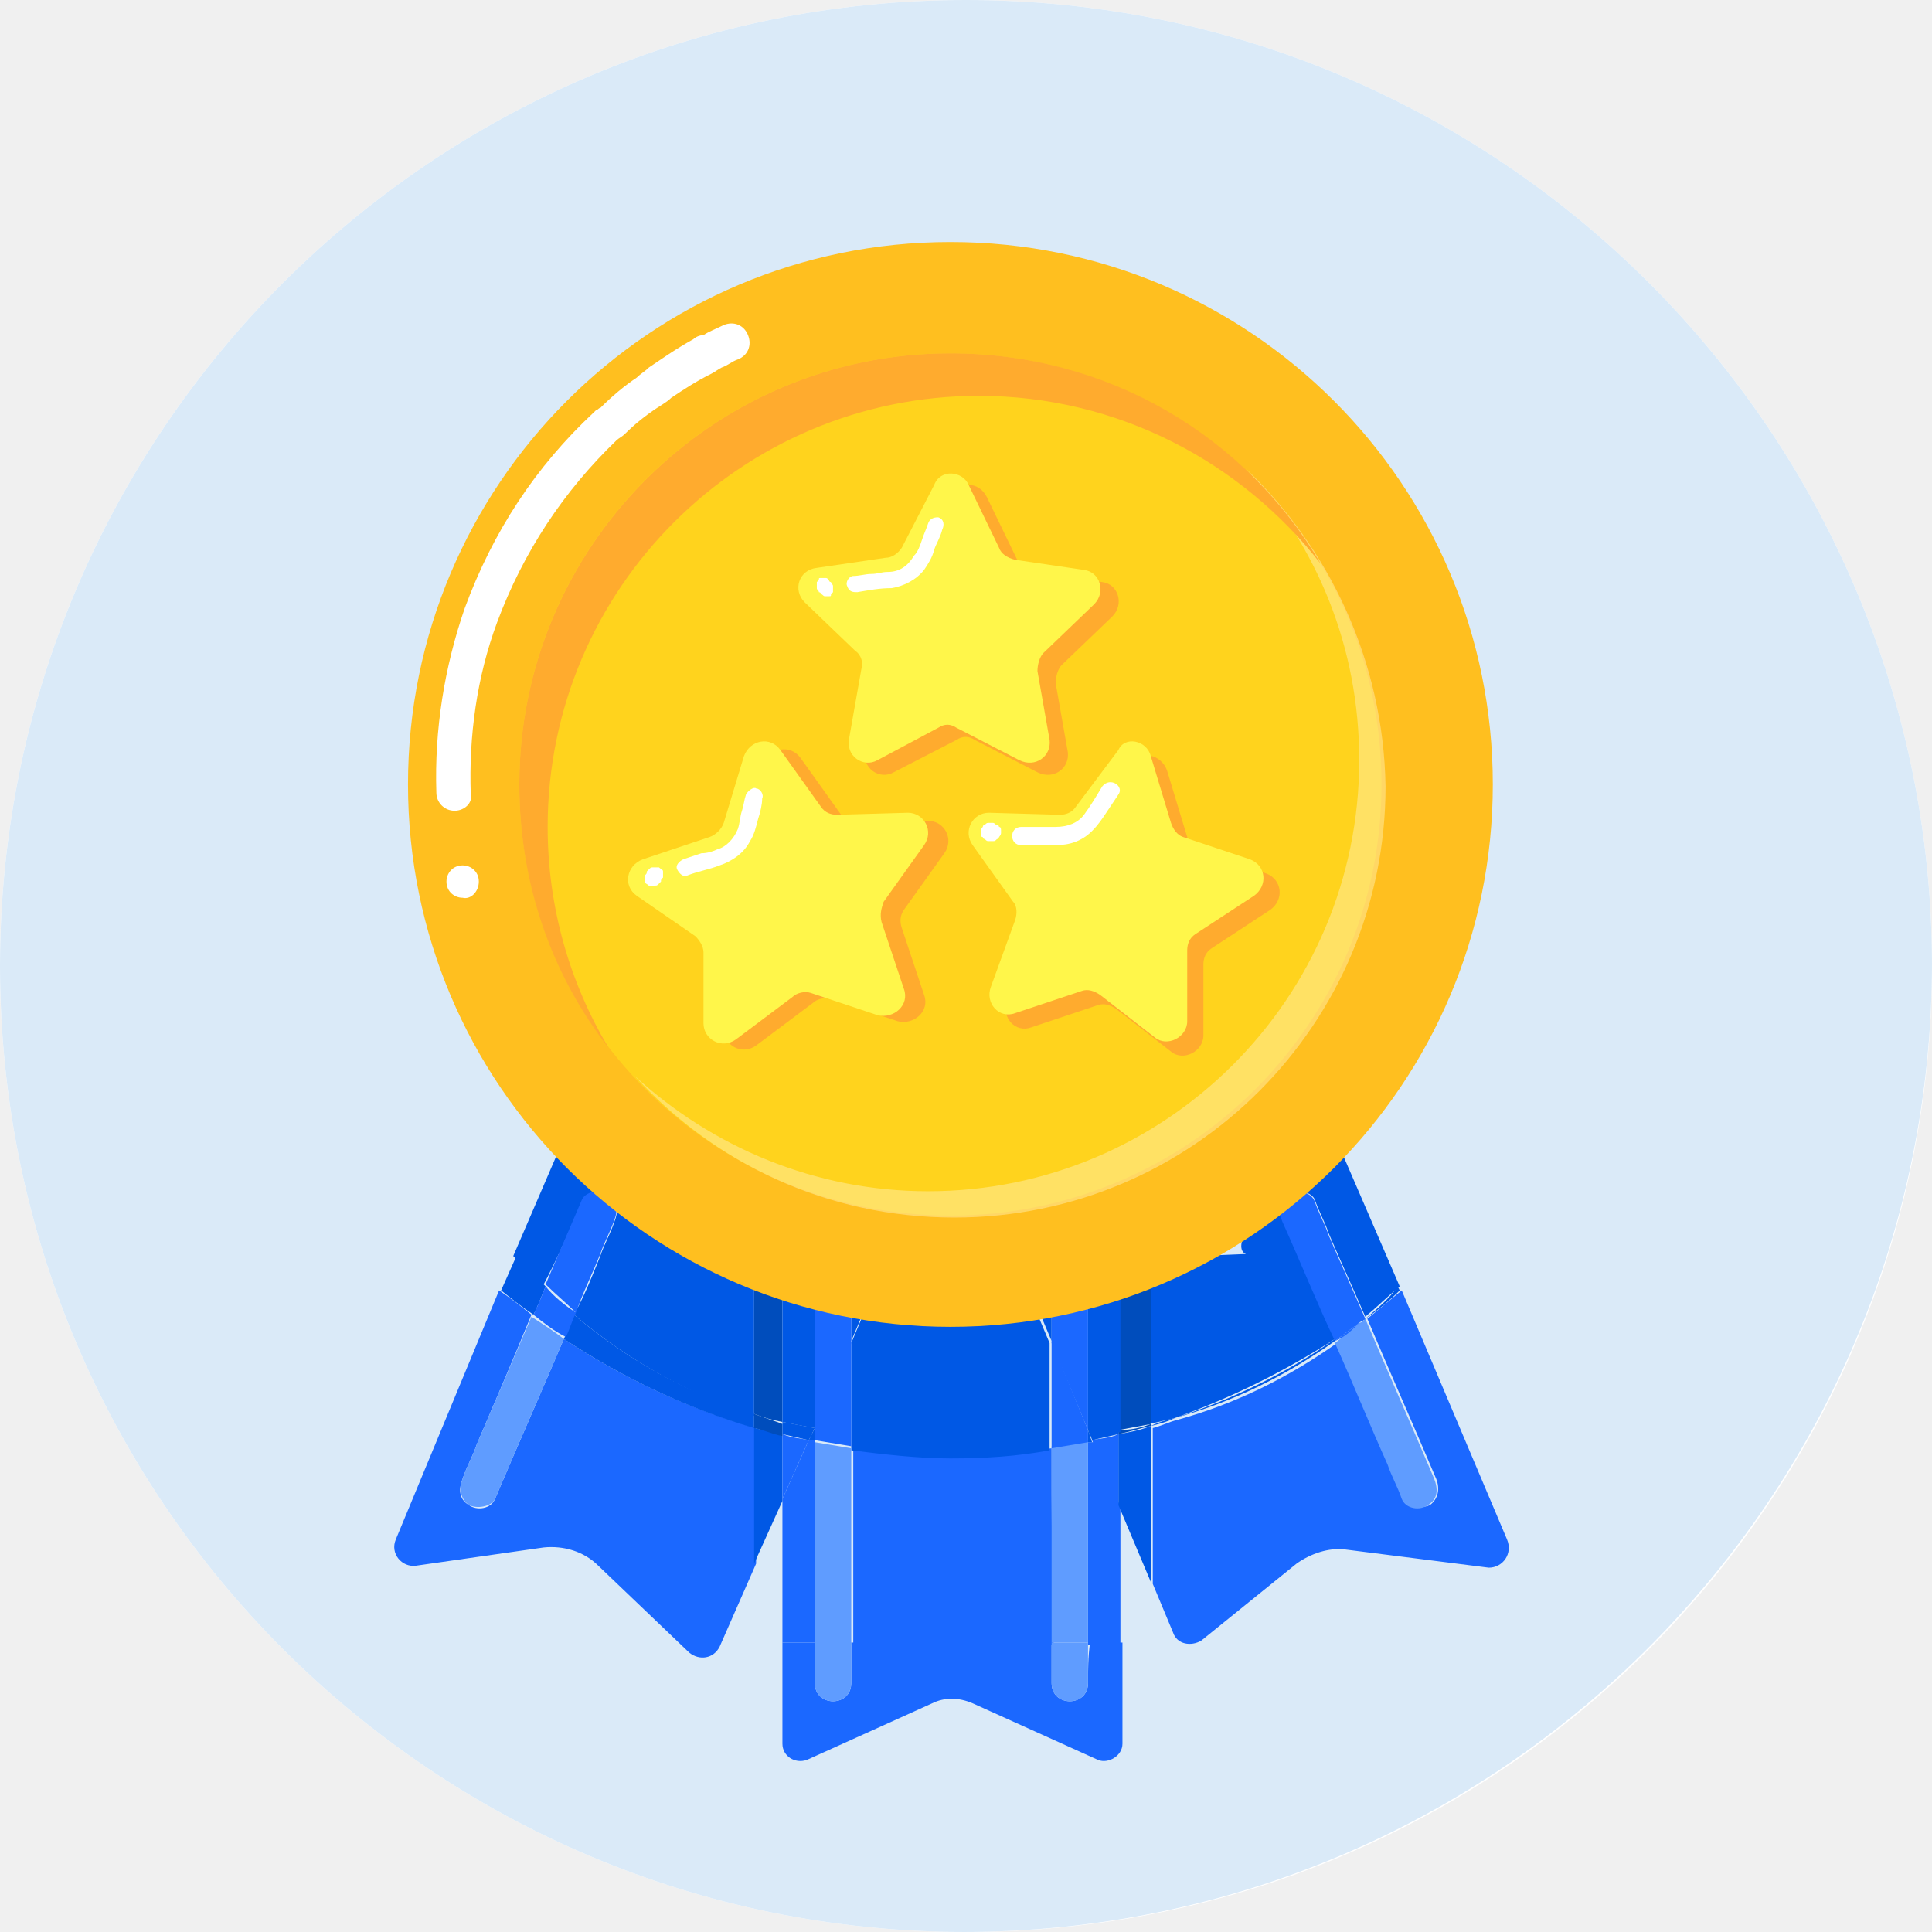
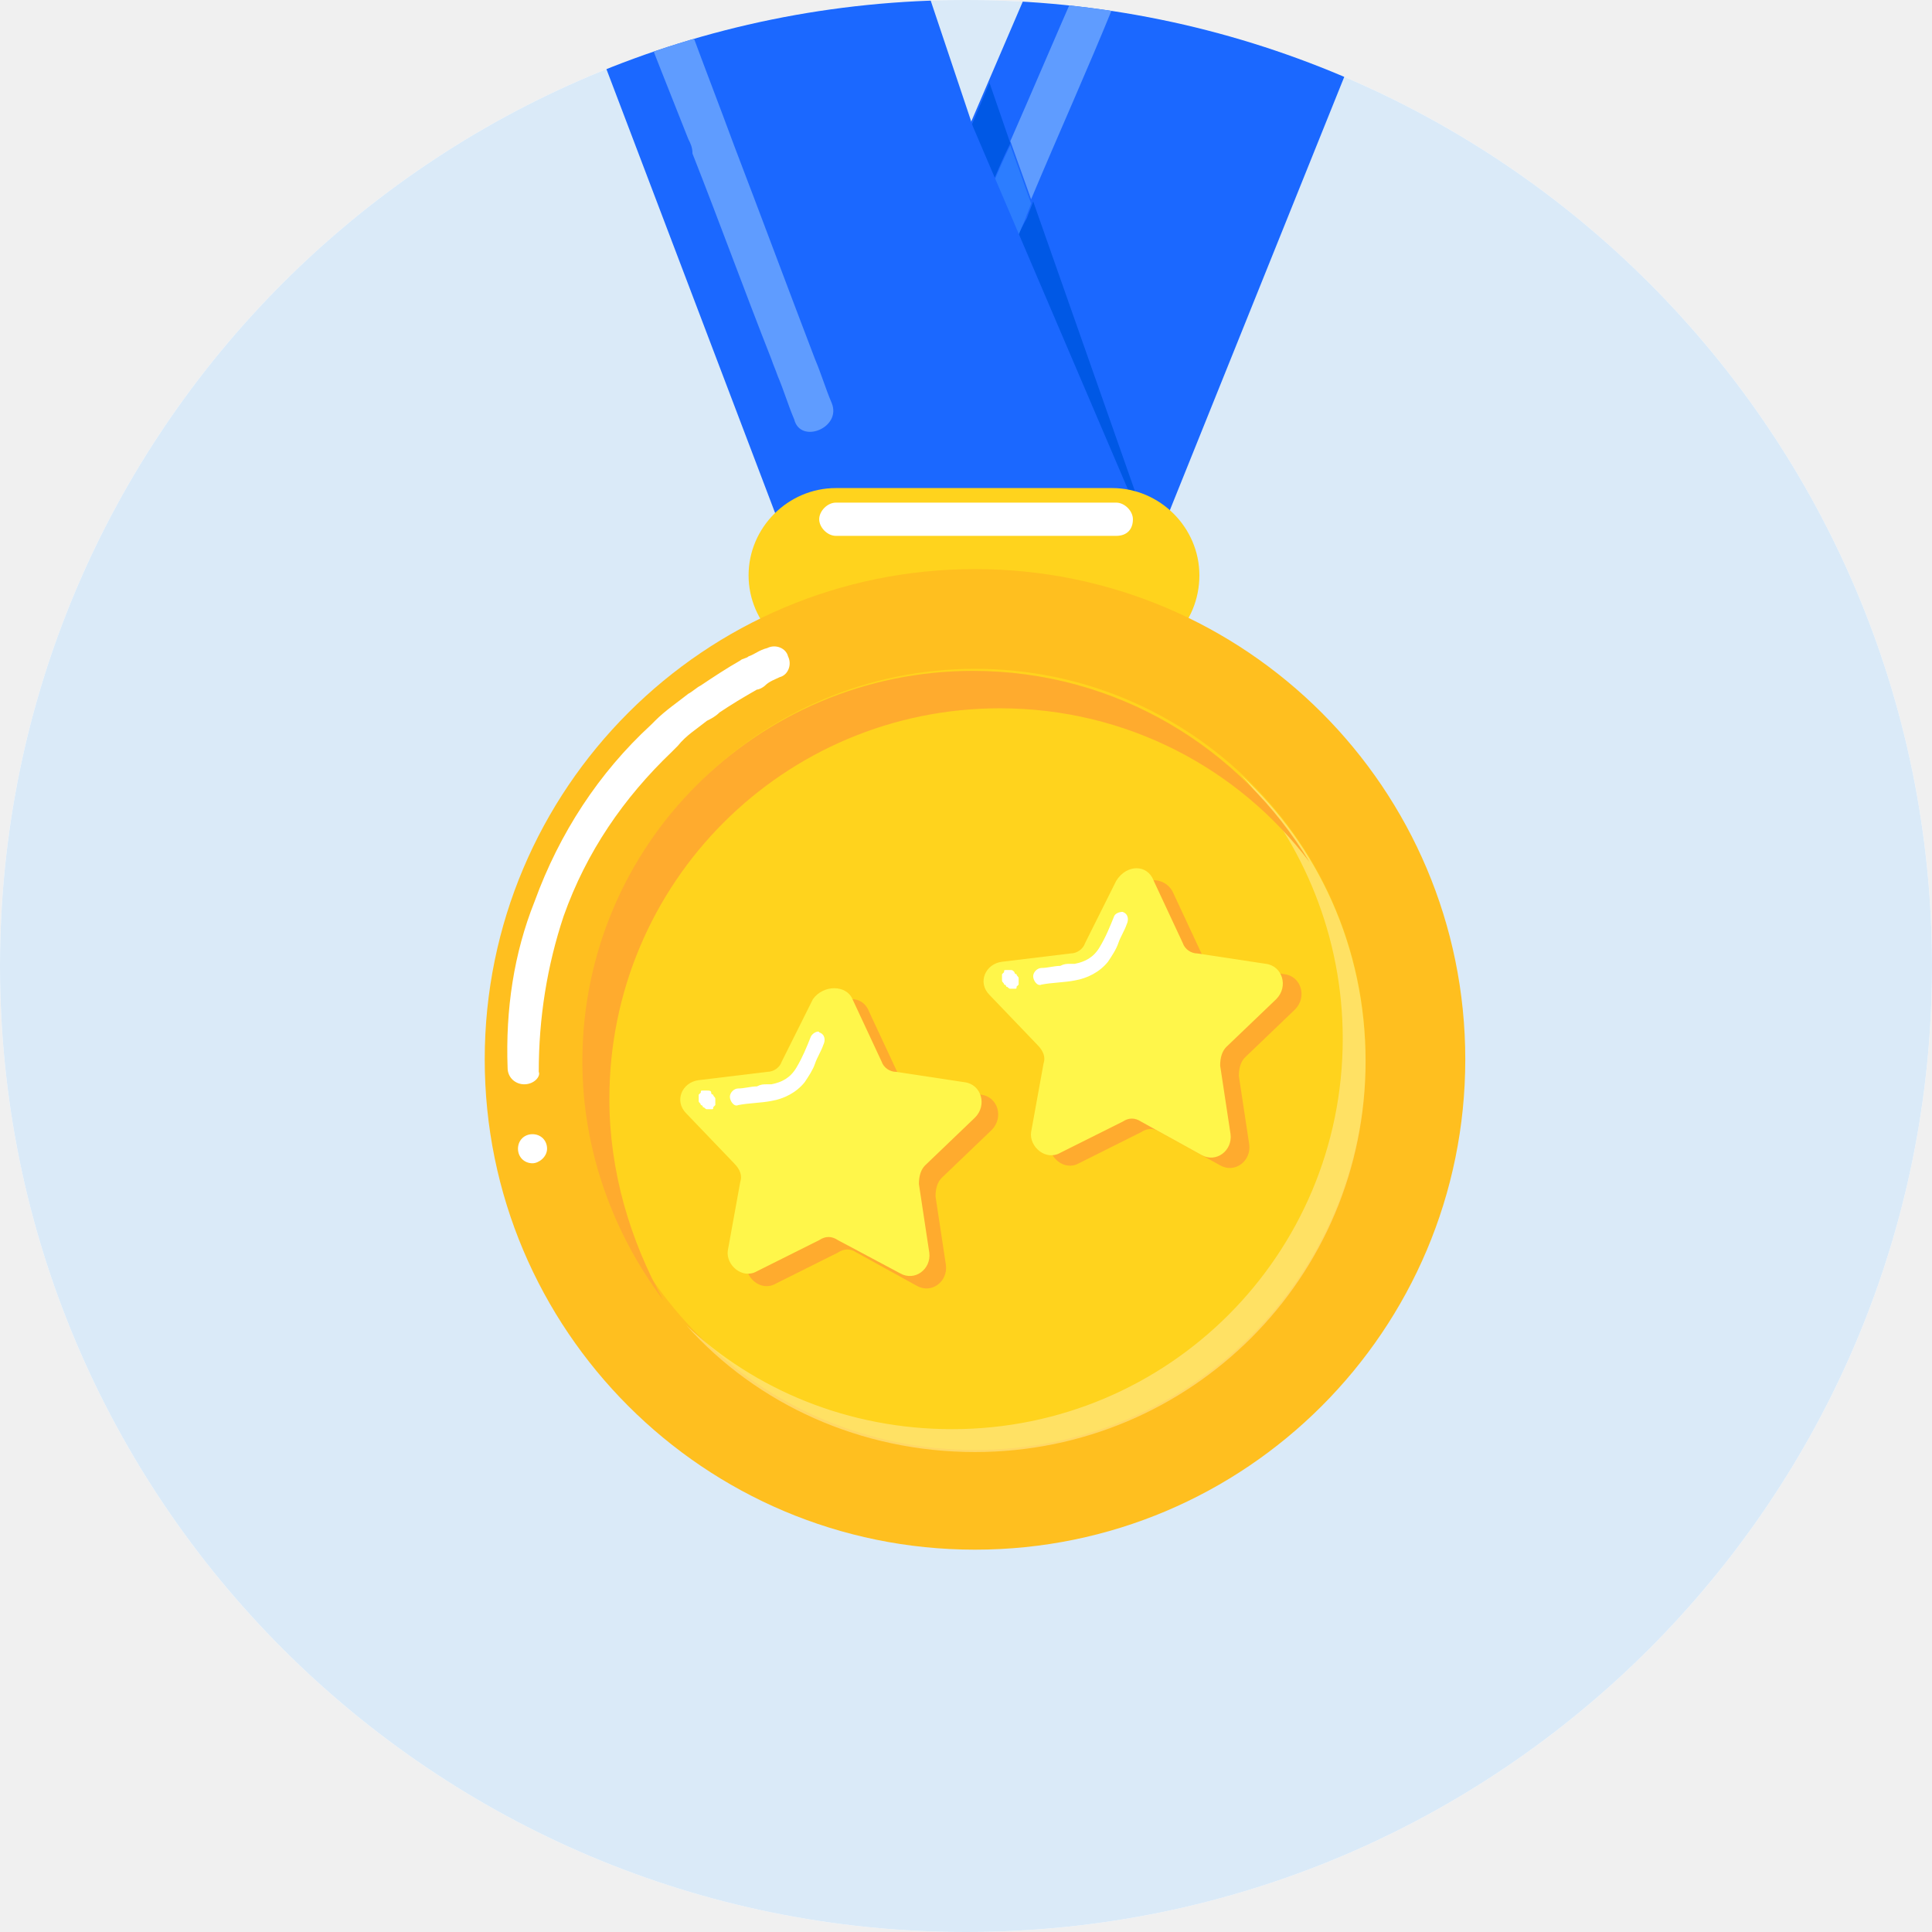
<svg xmlns="http://www.w3.org/2000/svg" width="56" height="56" viewBox="0 0 56 56" fill="none">
-   <g clip-path="url(#clip0_1_11593)">
+   <g clip-path="url(#clip0_1_11536)">
    <rect y="3.05176e-05" width="56" height="56" rx="28" fill="white" />
-     <path d="M27.9 56C43.419 56 56 43.419 56 27.9C56 12.381 43.419 -0.2 27.9 -0.2C12.381 -0.2 -0.2 12.381 -0.2 27.9C-0.2 43.419 12.381 56 27.9 56Z" fill="#DAEAF8" />
-     <path d="M31.537 48.784C31.537 49.488 30.481 49.488 30.481 48.784C30.481 48.374 30.481 48.022 30.481 47.611H24.674C24.674 48.022 24.674 48.374 24.674 48.784C24.674 49.488 23.618 49.488 23.618 48.784C23.618 48.374 23.618 48.022 23.618 47.611H22.679V50.544C22.679 50.896 23.031 51.131 23.383 51.014L27.02 49.371C27.372 49.195 27.783 49.195 28.193 49.371L31.831 51.014C32.124 51.131 32.535 50.896 32.535 50.544V47.611H31.596C31.537 48.022 31.537 48.432 31.537 48.784Z" fill="#1B68FF" />
-     <path d="M16.343 38.811C15.698 40.337 14.994 41.92 14.349 43.446C14.231 43.739 13.821 43.798 13.586 43.622C13.293 43.446 13.293 43.153 13.41 42.859C13.527 42.507 13.703 42.214 13.821 41.862C14.349 40.63 14.877 39.398 15.405 38.107C15.111 37.873 14.818 37.638 14.466 37.403L11.474 44.619C11.298 45.03 11.65 45.44 12.061 45.382L15.757 44.854C16.343 44.795 16.93 44.971 17.341 45.382L19.98 47.904C20.274 48.139 20.684 48.08 20.86 47.728L21.916 45.323V41.393C19.863 40.806 18.044 39.926 16.343 38.811Z" fill="#1B68FF" />
-     <path d="M43.681 44.619L40.63 37.403C40.278 37.697 39.985 37.931 39.633 38.225C40.278 39.75 40.982 41.334 41.627 42.859C41.745 43.153 41.686 43.446 41.451 43.622C41.217 43.739 40.806 43.68 40.689 43.446C40.571 43.094 40.395 42.8 40.278 42.449C39.75 41.275 39.281 40.102 38.753 38.929C37.345 39.926 35.82 40.689 34.118 41.158C33.884 41.217 33.649 41.334 33.414 41.393V45.91L34.001 47.318C34.118 47.67 34.529 47.728 34.822 47.552L37.58 45.323C37.99 45.03 38.518 44.854 38.987 44.912L43.153 45.44C43.563 45.44 43.857 45.03 43.681 44.619Z" fill="#1B68FF" />
-     <path d="M34.06 41.099C35.761 40.63 37.286 39.867 38.694 38.87V38.812C37.286 39.809 35.702 40.572 34.06 41.099Z" fill="#0058E5" />
-     <path d="M13.821 41.862C13.703 42.214 13.527 42.507 13.41 42.859C13.293 43.153 13.351 43.446 13.586 43.622C13.821 43.739 14.231 43.681 14.349 43.446C14.994 41.921 15.698 40.337 16.343 38.812C16.05 38.577 15.757 38.401 15.405 38.166C14.877 39.398 14.349 40.63 13.821 41.862Z" fill="#5F9CFF" />
-     <path d="M38.694 38.929C39.222 40.102 39.691 41.276 40.219 42.449C40.337 42.801 40.513 43.094 40.63 43.446C40.747 43.739 41.158 43.798 41.393 43.622C41.686 43.446 41.686 43.153 41.569 42.859C40.923 41.334 40.219 39.75 39.574 38.225C39.516 38.284 39.457 38.342 39.398 38.342C39.163 38.518 38.929 38.753 38.694 38.929Z" fill="#5F9CFF" />
-     <path d="M38.694 38.87C38.987 38.753 39.163 38.577 39.398 38.342C39.163 38.518 38.929 38.694 38.694 38.87Z" fill="#1B68FF" />
-     <path d="M16.637 38.108C16.519 38.342 16.461 38.577 16.343 38.811C18.044 39.926 19.863 40.806 21.858 41.393V40.982C19.922 40.395 18.162 39.398 16.637 38.108Z" fill="#0058E5" />
-     <path d="M15.815 37.286C15.522 36.993 15.229 36.7 14.994 36.348L14.525 37.404C14.818 37.638 15.111 37.873 15.463 38.108C15.581 37.873 15.698 37.58 15.815 37.286Z" fill="#0058E5" />
-     <path d="M33.356 41.334C33.59 41.275 33.825 41.217 34.06 41.099C33.825 41.158 33.59 41.217 33.356 41.334Z" fill="#0058E5" />
-     <path d="M39.574 38.225C39.926 37.99 40.278 37.697 40.572 37.404L40.513 37.286C40.278 37.638 39.926 37.932 39.574 38.225Z" fill="#0058E5" />
-     <path d="M16.871 34.822C16.989 34.529 17.399 34.47 17.634 34.646C17.927 34.822 17.927 35.116 17.81 35.409C17.693 35.761 17.517 36.054 17.399 36.406C17.165 36.993 16.93 37.58 16.637 38.108C18.162 39.398 19.922 40.395 21.858 41.041V36.289L20.45 36.113C21.212 35.82 16.519 32.593 16.519 32.593L14.877 36.406C15.17 36.7 15.405 37.052 15.698 37.345C16.167 36.465 16.519 35.644 16.871 34.822Z" fill="#0058E5" />
-     <path d="M34.06 41.099C35.702 40.513 37.228 39.75 38.694 38.812C38.166 37.638 37.697 36.465 37.169 35.35C37.052 35.057 37.11 34.764 37.345 34.588C37.58 34.47 37.99 34.529 38.108 34.764C38.225 35.116 38.401 35.409 38.518 35.761C38.87 36.582 39.222 37.345 39.574 38.166C39.926 37.873 40.219 37.58 40.571 37.286L38.518 32.534C38.518 32.534 35.292 35.996 36.113 36.348L33.297 36.465V41.275C33.59 41.217 33.825 41.158 34.06 41.099Z" fill="#0058E5" />
-     <path d="M15.815 37.286C15.698 37.58 15.581 37.873 15.463 38.108C15.757 38.342 16.05 38.577 16.402 38.753C16.519 38.518 16.578 38.283 16.695 38.049C16.343 37.814 16.05 37.58 15.815 37.286Z" fill="#1B68FF" />
-     <path d="M17.399 36.347C17.517 35.995 17.693 35.702 17.81 35.35C17.927 35.057 17.869 34.764 17.634 34.588C17.399 34.47 16.989 34.529 16.871 34.764C16.519 35.585 16.167 36.406 15.815 37.227C16.109 37.521 16.402 37.755 16.695 38.049C16.871 37.521 17.165 36.934 17.399 36.347Z" fill="#1B68FF" />
-     <path d="M39.398 38.342C39.457 38.284 39.516 38.225 39.574 38.225C39.516 38.284 39.457 38.284 39.398 38.342Z" fill="#0058E5" />
-     <path d="M39.574 38.225C39.222 37.404 38.87 36.641 38.518 35.819C38.401 35.468 38.225 35.174 38.108 34.822C37.99 34.529 37.58 34.47 37.345 34.646C37.052 34.822 37.052 35.116 37.169 35.409C37.697 36.582 38.166 37.755 38.694 38.87C38.929 38.694 39.163 38.518 39.398 38.342C39.457 38.283 39.515 38.283 39.574 38.225Z" fill="#1B68FF" />
-     <path d="M32.417 33.004H22.679V35.233H32.417V33.004Z" fill="#0058E5" />
-     <path d="M33.356 36.524V35.292H32.417V36.524H33.356Z" fill="#0058E5" />
-     <path d="M22.679 35.292H21.858V36.23L22.679 36.348V35.292Z" fill="#0058E5" />
-     <path d="M30.481 41.979C29.543 42.097 28.545 42.214 27.607 42.214C26.609 42.214 25.671 42.155 24.732 41.979C24.732 43.857 24.732 45.792 24.732 47.67H30.54C30.54 47.552 30.54 47.376 30.54 47.259C30.481 45.499 30.481 43.739 30.481 41.979Z" fill="#1B68FF" />
-     <path d="M23.618 47.2C23.618 45.382 23.618 43.563 23.618 41.745C23.559 41.745 23.5 41.745 23.442 41.745L22.679 43.446V47.611H23.618C23.618 47.494 23.618 47.377 23.618 47.2Z" fill="#1B68FF" />
-     <path d="M31.537 41.803C31.537 43.739 31.537 45.734 31.537 47.67H32.476V43.68L31.713 41.803C31.596 41.803 31.537 41.803 31.537 41.803Z" fill="#1B68FF" />
-     <path d="M21.858 41.393V45.323L22.679 43.505V41.627C22.444 41.51 22.151 41.451 21.858 41.393Z" fill="#0058E5" />
-     <path d="M22.679 41.569V43.446L23.442 41.745C23.207 41.686 22.972 41.686 22.679 41.569Z" fill="#1B68FF" />
-     <path d="M32.417 41.569V43.622L33.356 45.851V41.334C33.062 41.451 32.769 41.51 32.417 41.569Z" fill="#0058E5" />
-     <path d="M31.654 41.745L32.417 43.622V41.569C32.182 41.686 31.889 41.686 31.654 41.745Z" fill="#1B68FF" />
-     <path d="M21.858 40.982V41.393C22.151 41.451 22.386 41.569 22.679 41.627V41.275C22.386 41.158 22.151 41.099 21.858 40.982Z" fill="#004DBC" />
-     <path d="M32.417 41.451V41.569C32.71 41.51 33.062 41.393 33.356 41.334V41.275C33.062 41.393 32.769 41.451 32.417 41.451Z" fill="#004DBC" />
-     <path d="M22.679 41.217V36.347L21.858 36.23V40.982C22.151 41.099 22.386 41.158 22.679 41.217Z" fill="#004DBC" />
-     <path d="M32.417 41.452C32.71 41.393 33.062 41.334 33.356 41.276V36.465L32.417 36.524V41.452Z" fill="#004DBC" />
-     <path d="M31.537 41.451C31.537 41.569 31.537 41.686 31.537 41.803C31.596 41.803 31.655 41.803 31.655 41.803L31.596 41.627L31.537 41.451Z" fill="#0058E5" />
-     <path d="M23.442 41.745C23.5 41.745 23.559 41.745 23.618 41.745C23.618 41.627 23.618 41.51 23.618 41.393L23.442 41.745Z" fill="#0058E5" />
-     <path d="M23.618 36.465C23.618 36.348 23.618 36.172 23.618 36.054C23.618 35.35 24.674 35.35 24.674 36.054C24.674 36.23 24.674 36.406 24.674 36.582L25.612 36.7L24.674 38.929C24.674 39.985 24.674 40.982 24.674 42.038C25.612 42.155 26.609 42.273 27.548 42.273C28.545 42.273 29.484 42.214 30.423 42.038C30.423 40.982 30.423 39.985 30.423 38.929L29.484 36.7L30.423 36.641C30.423 36.465 30.423 36.23 30.423 36.054C30.423 35.35 31.479 35.35 31.479 36.054C31.479 36.23 31.479 36.406 31.479 36.582L32.417 36.524V35.233H22.679V36.289L23.618 36.465Z" fill="#0058E5" />
-     <path d="M23.618 41.392C23.324 41.334 22.972 41.275 22.679 41.217V41.569C22.914 41.627 23.207 41.686 23.442 41.745L23.618 41.392C23.618 41.451 23.618 41.451 23.618 41.392Z" fill="#0058E5" />
-     <path d="M31.596 41.569L31.655 41.745C31.889 41.686 32.183 41.627 32.417 41.569V41.451C32.183 41.51 31.889 41.569 31.596 41.569Z" fill="#0058E5" />
-     <path d="M23.618 36.465L22.679 36.348V41.217C22.972 41.275 23.266 41.334 23.618 41.393C23.618 39.75 23.618 38.108 23.618 36.465Z" fill="#0058E5" />
-     <path d="M24.674 38.87L25.612 36.641L24.674 36.523C24.674 36.876 24.674 37.227 24.674 37.579C24.674 38.049 24.674 38.459 24.674 38.87Z" fill="#0058E5" />
-     <path d="M29.543 36.641L30.481 38.87C30.481 38.107 30.481 37.345 30.481 36.582L29.543 36.641Z" fill="#0058E5" />
-     <path d="M31.537 41.451L31.596 41.627C31.889 41.627 32.182 41.569 32.476 41.51V36.582L31.537 36.641C31.537 36.993 31.537 37.345 31.537 37.697C31.537 38.87 31.537 40.161 31.537 41.451Z" fill="#0058E5" />
-     <path d="M23.618 48.784C23.618 49.488 24.674 49.488 24.674 48.784C24.674 48.374 24.674 48.022 24.674 47.611H23.618C23.618 48.022 23.618 48.432 23.618 48.784Z" fill="#5F9CFF" />
-     <path d="M23.618 41.803C23.618 43.622 23.618 45.44 23.618 47.259C23.618 47.376 23.618 47.552 23.618 47.67H24.674C24.674 45.792 24.674 43.856 24.674 41.979C24.322 41.92 23.97 41.862 23.618 41.803Z" fill="#5F9CFF" />
-     <path d="M24.674 38.87L23.618 41.392C23.618 41.51 23.618 41.627 23.618 41.745C23.97 41.803 24.322 41.862 24.674 41.92C24.674 40.923 24.674 39.926 24.674 38.87Z" fill="#1B68FF" />
-     <path d="M24.674 36.054C24.674 35.35 23.618 35.35 23.618 36.054C23.618 36.172 23.618 36.348 23.618 36.465L24.674 36.582C24.674 36.406 24.674 36.23 24.674 36.054Z" fill="#1B68FF" />
-     <path d="M23.618 41.451L24.674 38.929C24.674 38.518 24.674 38.107 24.674 37.697C24.674 37.345 24.674 36.993 24.674 36.641L23.618 36.523C23.618 38.107 23.618 39.75 23.618 41.451C23.618 41.393 23.618 41.393 23.618 41.451Z" fill="#1B68FF" />
-     <path d="M30.481 48.784C30.481 49.488 31.537 49.488 31.537 48.784C31.537 48.374 31.537 48.022 31.537 47.611H30.481C30.481 48.022 30.481 48.432 30.481 48.784Z" fill="#5F9CFF" />
-     <path d="M30.481 47.2C30.481 47.318 30.481 47.494 30.481 47.611H31.537C31.537 45.675 31.537 43.681 31.537 41.745C31.185 41.803 30.833 41.862 30.481 41.921C30.481 43.739 30.481 45.499 30.481 47.2Z" fill="#5F9CFF" />
-     <path d="M31.537 36.054C31.537 35.35 30.481 35.35 30.481 36.054C30.481 36.23 30.481 36.465 30.481 36.641L31.537 36.582C31.537 36.406 31.537 36.23 31.537 36.054Z" fill="#1B68FF" />
-     <path d="M30.481 38.87C30.481 39.926 30.481 40.923 30.481 41.979C30.833 41.92 31.185 41.862 31.537 41.803C31.537 41.686 31.537 41.569 31.537 41.451L30.481 38.87Z" fill="#1B68FF" />
-     <path d="M31.537 37.638C31.537 37.286 31.537 36.934 31.537 36.582L30.481 36.641C30.481 37.404 30.481 38.166 30.481 38.929L31.537 41.451C31.537 40.161 31.537 38.87 31.537 37.638Z" fill="#1B68FF" />
-     <path d="M26.903 36.054L29.367 30.07C28.487 29.66 27.548 29.366 26.668 29.073C25.905 29.308 25.143 29.542 24.322 29.836L26.903 36.054Z" fill="#0058E5" />
-     <path d="M27.548 38.459C36.231 38.459 43.27 31.42 43.27 22.737C43.27 14.054 36.231 7.015 27.548 7.015C18.865 7.015 11.826 14.054 11.826 22.737C11.826 31.42 18.865 38.459 27.548 38.459Z" fill="#FFBF1F" />
-     <path d="M13.175 23.5C12.882 23.5 12.648 23.265 12.648 22.972C12.589 21.153 12.882 19.335 13.469 17.634C14.29 15.404 15.522 13.527 17.223 11.943L17.282 11.884C17.341 11.884 17.341 11.826 17.399 11.826C17.751 11.474 18.103 11.181 18.455 10.946C18.573 10.829 18.69 10.77 18.807 10.653C19.159 10.418 19.57 10.125 20.098 9.831C20.157 9.773 20.274 9.714 20.391 9.714C20.567 9.597 20.743 9.538 20.978 9.421C21.271 9.303 21.564 9.421 21.682 9.714C21.799 10.007 21.682 10.301 21.388 10.418C21.212 10.477 21.095 10.594 20.919 10.653C20.802 10.711 20.743 10.77 20.626 10.829C20.157 11.063 19.805 11.298 19.453 11.533C19.335 11.65 19.218 11.709 19.042 11.826C18.69 12.06 18.397 12.295 18.103 12.588C18.045 12.647 17.927 12.706 17.869 12.764C16.343 14.231 15.17 15.991 14.407 18.044C13.821 19.628 13.586 21.329 13.645 23.031C13.704 23.265 13.469 23.5 13.175 23.5Z" fill="white" />
-     <path d="M27.548 35.233C34.449 35.233 40.043 29.638 40.043 22.737C40.043 15.836 34.449 10.242 27.548 10.242C20.647 10.242 15.053 15.836 15.053 22.737C15.053 29.638 20.647 35.233 27.548 35.233Z" fill="#FFD31D" />
-     <path opacity="0.5" d="M36.113 13.586C38.166 15.815 39.398 18.748 39.398 22.033C39.398 28.956 33.766 34.529 26.903 34.529C23.618 34.529 20.626 33.238 18.396 31.185C20.684 33.707 23.97 35.291 27.665 35.291C34.588 35.291 40.161 29.66 40.161 22.796C40.102 19.159 38.518 15.874 36.113 13.586Z" fill="#FFEFAB" />
-     <path d="M15.874 23.969C15.874 17.047 21.506 11.474 28.369 11.474C32.417 11.474 35.996 13.41 38.283 16.343C36.113 12.647 32.124 10.242 27.548 10.242C20.626 10.242 15.053 15.874 15.053 22.737C15.053 25.612 15.991 28.252 17.634 30.364C16.519 28.486 15.874 26.316 15.874 23.969Z" fill="#FFAB2E" />
-     <path d="M13.879 25.553C13.879 25.26 13.645 25.084 13.41 25.084C13.117 25.084 12.941 25.318 12.941 25.553C12.941 25.846 13.175 26.022 13.41 26.022C13.645 26.081 13.879 25.846 13.879 25.553Z" fill="white" />
-     <path d="M23.207 21.974L24.38 23.617C24.497 23.793 24.674 23.852 24.849 23.852L26.903 23.793C27.372 23.793 27.665 24.321 27.372 24.732L26.199 26.374C26.081 26.55 26.081 26.726 26.14 26.902L26.785 28.838C26.961 29.307 26.492 29.718 26.023 29.601L24.087 28.956C23.911 28.897 23.676 28.956 23.559 29.073L21.916 30.305C21.506 30.598 20.978 30.305 20.978 29.835V27.782C20.978 27.606 20.86 27.43 20.743 27.313L19.1 26.14C18.69 25.846 18.807 25.26 19.276 25.084L21.212 24.438C21.388 24.38 21.564 24.204 21.623 24.028L22.21 22.092C22.327 21.681 22.914 21.564 23.207 21.974Z" fill="#FFAB2E" />
-     <path d="M22.62 21.74L23.794 23.383C23.911 23.558 24.087 23.617 24.263 23.617L26.316 23.558C26.785 23.558 27.079 24.087 26.785 24.497L25.612 26.14C25.553 26.316 25.495 26.492 25.553 26.726L26.199 28.662C26.375 29.132 25.905 29.542 25.436 29.425L23.5 28.78C23.324 28.721 23.09 28.78 22.972 28.897L21.33 30.129C20.919 30.422 20.391 30.129 20.391 29.66V27.606C20.391 27.43 20.274 27.254 20.156 27.137L18.455 25.964C18.044 25.67 18.162 25.084 18.631 24.908L20.567 24.262C20.743 24.204 20.919 24.028 20.978 23.852L21.564 21.916C21.74 21.447 22.327 21.329 22.62 21.74Z" fill="#FFF64A" />
-     <path d="M21.623 23.03C21.564 23.206 21.564 23.324 21.506 23.5C21.447 23.676 21.447 23.852 21.388 24.027C21.271 24.321 21.036 24.555 20.802 24.614C20.684 24.673 20.508 24.732 20.332 24.732C20.156 24.79 19.98 24.849 19.804 24.907C19.687 24.966 19.57 25.084 19.628 25.201C19.687 25.318 19.804 25.436 19.922 25.377C20.215 25.259 20.567 25.201 20.86 25.084C21.212 24.966 21.564 24.732 21.74 24.38C21.858 24.203 21.916 23.969 21.975 23.734C22.034 23.558 22.092 23.324 22.092 23.148C22.151 23.03 22.034 22.854 21.916 22.854C21.858 22.796 21.682 22.913 21.623 23.03Z" fill="white" />
-     <path d="M18.924 25.142C18.866 25.142 18.866 25.142 18.807 25.201L18.748 25.26C18.748 25.318 18.748 25.318 18.69 25.377C18.69 25.436 18.69 25.436 18.69 25.494V25.553C18.69 25.612 18.748 25.612 18.807 25.67H18.866C18.924 25.67 18.983 25.67 18.983 25.67C19.042 25.67 19.042 25.67 19.101 25.612L19.159 25.553C19.159 25.494 19.159 25.494 19.218 25.436C19.218 25.377 19.218 25.377 19.218 25.318V25.26C19.218 25.201 19.159 25.201 19.101 25.142H19.042C19.042 25.142 18.983 25.142 18.924 25.142Z" fill="white" />
-     <path d="M33.825 22.326L34.412 24.262C34.471 24.438 34.588 24.614 34.764 24.673L36.7 25.318C37.169 25.494 37.228 26.081 36.817 26.374L35.116 27.489C34.94 27.606 34.881 27.782 34.881 27.958V30.011C34.881 30.481 34.294 30.774 33.943 30.481L32.359 29.249C32.183 29.131 32.007 29.073 31.831 29.131L29.895 29.777C29.425 29.953 29.015 29.483 29.191 29.014L29.895 27.078C29.953 26.902 29.953 26.668 29.836 26.55L28.663 24.908C28.369 24.497 28.663 23.969 29.132 23.969L31.185 24.028C31.361 24.028 31.537 23.969 31.655 23.793L32.886 22.15C33.062 21.74 33.649 21.857 33.825 22.326Z" fill="#FFAB2E" />
-     <path d="M33.356 21.916L33.942 23.852C34.001 24.028 34.118 24.204 34.294 24.262L36.23 24.908C36.7 25.084 36.758 25.67 36.348 25.964L34.646 27.078C34.47 27.196 34.412 27.372 34.412 27.548V29.601C34.412 30.07 33.825 30.363 33.473 30.07L31.889 28.838C31.713 28.721 31.537 28.662 31.361 28.721L29.425 29.366C28.956 29.542 28.545 29.073 28.721 28.604L29.425 26.668C29.484 26.492 29.484 26.257 29.367 26.14L28.193 24.497C27.9 24.087 28.193 23.558 28.663 23.558L30.716 23.617C30.892 23.617 31.068 23.558 31.185 23.383L32.417 21.74C32.593 21.329 33.239 21.447 33.356 21.916Z" fill="#FFF64A" />
-     <path d="M31.948 22.796C31.772 23.089 31.596 23.382 31.42 23.617C31.244 23.852 30.951 23.969 30.599 23.969C30.423 23.969 30.305 23.969 30.129 23.969C29.953 23.969 29.777 23.969 29.601 23.969C29.249 23.969 29.249 24.497 29.601 24.497C29.953 24.497 30.247 24.497 30.599 24.497C31.009 24.497 31.361 24.38 31.655 24.086C31.831 23.91 31.948 23.734 32.065 23.558C32.183 23.382 32.3 23.206 32.417 23.03C32.593 22.796 32.183 22.502 31.948 22.796Z" fill="white" />
-     <path d="M28.78 23.852C28.721 23.852 28.721 23.852 28.663 23.852C28.604 23.852 28.604 23.852 28.545 23.91C28.487 23.91 28.487 23.969 28.487 23.969C28.487 23.969 28.428 24.027 28.428 24.086V24.145C28.428 24.203 28.428 24.262 28.487 24.262C28.487 24.262 28.487 24.321 28.545 24.321C28.604 24.38 28.604 24.38 28.663 24.38C28.721 24.38 28.721 24.38 28.78 24.38C28.839 24.38 28.839 24.38 28.897 24.321C28.956 24.321 28.956 24.262 28.956 24.262C28.956 24.262 29.015 24.203 29.015 24.145V24.086C29.015 24.027 29.015 23.969 28.956 23.969C28.956 23.969 28.956 23.91 28.897 23.91C28.839 23.91 28.839 23.852 28.78 23.852Z" fill="white" />
-     <path d="M28.604 14.407L29.484 16.226C29.543 16.401 29.718 16.519 29.953 16.577L31.948 16.871C32.417 16.929 32.593 17.516 32.241 17.868L30.774 19.276C30.657 19.393 30.599 19.628 30.599 19.804L30.951 21.799C31.009 22.268 30.54 22.62 30.07 22.385L28.252 21.447C28.076 21.329 27.9 21.329 27.724 21.447L25.905 22.385C25.495 22.62 24.967 22.268 25.084 21.74L25.436 19.745C25.495 19.569 25.436 19.335 25.26 19.217L23.794 17.809C23.442 17.457 23.617 16.871 24.145 16.812L26.14 16.519C26.316 16.519 26.492 16.401 26.609 16.226L27.548 14.407C27.783 13.938 28.369 13.938 28.604 14.407Z" fill="#FFAB2E" />
-     <path d="M28.076 14.055L28.956 15.874C29.015 16.05 29.191 16.167 29.425 16.226L31.42 16.519C31.889 16.578 32.065 17.164 31.713 17.516L30.247 18.924C30.129 19.042 30.071 19.276 30.071 19.452L30.423 21.447C30.481 21.916 30.012 22.268 29.543 22.033L27.724 21.095C27.548 20.977 27.372 20.977 27.196 21.095L25.436 22.033C25.026 22.268 24.497 21.916 24.615 21.388L24.967 19.394C25.026 19.218 24.967 18.983 24.791 18.866L23.324 17.458C22.972 17.106 23.148 16.519 23.676 16.46L25.671 16.167C25.847 16.167 26.023 16.05 26.14 15.874L27.079 14.055C27.255 13.586 27.9 13.645 28.076 14.055Z" fill="#FFF64A" />
-     <path d="M26.903 15.17C26.844 15.346 26.785 15.463 26.727 15.639C26.668 15.815 26.609 15.991 26.492 16.108C26.316 16.401 26.081 16.578 25.729 16.578C25.553 16.578 25.436 16.636 25.26 16.636C25.084 16.636 24.908 16.695 24.732 16.695C24.615 16.695 24.497 16.871 24.556 16.988C24.615 17.164 24.732 17.164 24.849 17.164C25.201 17.105 25.495 17.047 25.847 17.047C26.199 16.988 26.551 16.812 26.785 16.519C26.903 16.343 27.02 16.167 27.079 15.932C27.137 15.756 27.255 15.58 27.313 15.346C27.372 15.228 27.372 15.052 27.196 14.994C27.137 14.994 26.961 14.994 26.903 15.17Z" fill="white" />
-     <path d="M23.911 16.753C23.852 16.753 23.852 16.753 23.794 16.753C23.735 16.753 23.735 16.753 23.735 16.812L23.676 16.871C23.676 16.93 23.676 16.93 23.676 16.988V17.047C23.676 17.105 23.735 17.105 23.735 17.164C23.735 17.164 23.794 17.164 23.794 17.223C23.852 17.223 23.852 17.282 23.911 17.282C23.97 17.282 23.97 17.282 24.028 17.282C24.087 17.282 24.087 17.282 24.087 17.223L24.145 17.164C24.145 17.105 24.145 17.105 24.145 17.047V16.988C24.145 16.93 24.087 16.93 24.087 16.871C24.087 16.871 24.028 16.871 24.028 16.812C23.97 16.753 23.97 16.753 23.911 16.753Z" fill="white" />
+     <path d="M27.9 56.6C43.83 56.6 56.744 43.686 56.744 27.756C56.744 11.826 43.83 -1.088 27.9 -1.088C11.97 -1.088 -0.944 11.826 -0.944 27.756C-0.944 43.686 11.97 56.6 27.9 56.6Z" fill="#DAEAF8" />
+     <path d="M41.389 -3.798L33.44 15.954L33.38 16.134H22.782L22.842 15.954L28.141 3.549L31.995 -5.423C35.367 -5.122 38.378 -5.122 41.389 -3.798Z" fill="#1B68FF" />
+     <path d="M35.367 -10C34.584 -8.193 32.236 -2.654 31.453 -0.847C31.392 -0.727 31.332 -0.606 31.272 -0.486C30.61 1.02 29.947 2.585 29.285 4.091L29.887 5.777C30.67 3.91 31.513 2.043 32.296 0.116C32.778 -0.967 33.259 -2.112 33.741 -3.195C33.922 -3.617 34.102 -4.099 34.343 -4.52C34.524 -4.882 36.27 -9.097 36.451 -9.458L35.367 -10Z" fill="#5F9CFF" />
+     <path d="M29.165 7.583C28.863 8.306 27.719 7.824 28.02 7.102C28.201 6.68 28.382 6.259 28.562 5.837C28.623 5.657 28.683 5.536 28.743 5.355C28.924 4.934 29.104 4.512 29.285 4.151L28.683 2.405L22.902 16.014L22.962 16.195H33.38L33.5 15.954L29.947 5.837C29.887 6.018 29.827 6.138 29.767 6.319C29.526 6.74 29.345 7.162 29.165 7.583Z" fill="#0058E5" />
+     <path d="M28.743 5.416C28.683 5.596 28.622 5.717 28.562 5.897C28.382 6.319 28.201 6.74 28.02 7.162C27.719 7.885 28.863 8.366 29.165 7.644C29.345 7.222 29.526 6.801 29.706 6.379C29.767 6.198 29.827 6.078 29.887 5.897L29.285 4.211C29.104 4.573 28.924 4.994 28.743 5.416Z" fill="#2C7DFF" />
+     <path d="M33.5 16.195H22.962L22.902 16.014L14.893 -5.062C18.265 -6.327 21.216 -6.748 24.648 -6.929L28.201 3.669L33.5 16.074V16.195Z" fill="#1B68FF" />
+     <path d="M32.236 19.205H24.227C22.842 19.205 21.698 18.061 21.698 16.676C21.698 15.291 22.842 14.147 24.227 14.147H32.236C33.621 14.147 34.765 15.291 34.765 16.676C34.765 18.061 33.681 19.205 32.236 19.205Z" fill="#FFD31D" />
+     <path d="M32.356 15.532H24.227C23.986 15.532 23.745 15.291 23.745 15.051C23.745 14.81 23.986 14.569 24.227 14.569H32.356C32.597 14.569 32.838 14.81 32.838 15.051C32.838 15.352 32.657 15.532 32.356 15.532Z" fill="white" />
+     <path d="M28.261 44.918C36.11 44.918 42.472 38.555 42.472 30.707C42.472 22.858 36.11 16.495 28.261 16.495C20.413 16.495 14.05 22.858 14.05 30.707C14.05 38.555 20.413 44.918 28.261 44.918Z" fill="#FFBF1F" />
+     <path d="M15.194 31.429C14.953 31.429 14.713 31.249 14.713 30.948C14.652 29.262 14.893 27.636 15.495 26.13C16.218 24.143 17.362 22.397 18.867 21.012L18.928 20.952L18.988 20.891C19.289 20.59 19.65 20.349 19.951 20.109C20.072 20.048 20.192 19.928 20.313 19.868C20.674 19.627 21.035 19.386 21.457 19.145C21.517 19.085 21.637 19.085 21.698 19.025C21.878 18.965 21.999 18.844 22.24 18.784C22.48 18.663 22.782 18.784 22.842 19.025C22.962 19.266 22.842 19.567 22.601 19.627C22.48 19.687 22.3 19.747 22.179 19.868C22.119 19.928 21.999 19.988 21.939 19.988C21.517 20.229 21.216 20.41 20.855 20.651C20.734 20.771 20.614 20.831 20.493 20.891C20.192 21.132 19.891 21.313 19.65 21.614C19.59 21.674 19.53 21.735 19.47 21.795C18.085 23.119 17.001 24.685 16.338 26.552C15.857 27.997 15.616 29.503 15.616 31.068C15.676 31.189 15.495 31.429 15.194 31.429C15.254 31.429 15.194 31.429 15.194 31.429Z" fill="white" />
+     <path d="M28.261 42.027C34.514 42.027 39.582 36.959 39.582 30.707C39.582 24.454 34.514 19.386 28.261 19.386C22.009 19.386 16.94 24.454 16.94 30.707C16.94 36.959 22.009 42.027 28.261 42.027Z" fill="#FFD31D" />
+     <path opacity="0.5" d="M35.969 22.457C37.776 24.444 38.92 27.154 38.92 30.105C38.92 36.367 33.861 41.425 27.599 41.425C24.588 41.425 21.878 40.281 19.891 38.414C21.939 40.703 24.949 42.088 28.261 42.088C34.524 42.088 39.582 37.029 39.582 30.767C39.582 27.455 38.197 24.504 35.969 22.457Z" fill="#FFEFAB" />
+     <path d="M17.663 31.851C17.663 25.588 22.721 20.53 28.984 20.53C32.657 20.53 35.909 22.276 37.956 24.986C35.969 21.674 32.356 19.446 28.201 19.446C21.939 19.446 16.88 24.504 16.88 30.767C16.88 33.356 17.784 35.765 19.229 37.692C18.265 35.946 17.663 33.958 17.663 31.851Z" fill="#FFAB2E" />
+     <path d="M15.857 33.296C15.857 33.055 15.676 32.875 15.435 32.875C15.194 32.875 15.014 33.055 15.014 33.296C15.014 33.537 15.194 33.718 15.435 33.718C15.616 33.718 15.857 33.537 15.857 33.296Z" fill="white" />
+     <path d="M24.106 11.678C23.926 11.257 23.805 10.835 23.625 10.414C22.842 8.366 22.059 6.259 21.276 4.211C20.855 3.067 20.433 1.983 20.012 0.839C19.831 0.357 19.65 -0.064 19.47 -0.546C19.349 -0.907 17.663 -5.183 17.543 -5.544L16.338 -5.243C17.001 -3.436 19.229 2.224 19.951 4.031C20.012 4.151 20.072 4.271 20.072 4.452C20.855 6.439 21.577 8.426 22.36 10.414C22.42 10.594 22.48 10.715 22.541 10.895C22.721 11.317 22.842 11.738 23.022 12.16C23.203 12.882 24.407 12.401 24.106 11.678Z" fill="#5F9CFF" />
+     <path d="M25.19 29.322L26.033 31.128C26.093 31.309 26.274 31.429 26.455 31.429L28.442 31.73C28.924 31.791 29.104 32.393 28.743 32.754L27.298 34.139C27.177 34.26 27.117 34.44 27.117 34.681L27.418 36.668C27.479 37.15 26.997 37.511 26.575 37.27L24.829 36.307C24.648 36.186 24.468 36.186 24.287 36.307L22.48 37.21C22.059 37.451 21.577 37.029 21.637 36.608L21.999 34.621C22.059 34.44 21.999 34.26 21.818 34.079L20.433 32.634C20.072 32.272 20.313 31.73 20.794 31.67L22.782 31.429C22.962 31.429 23.143 31.309 23.203 31.128L24.106 29.322C24.407 28.84 25.01 28.84 25.19 29.322Z" fill="#FFAB2E" />
+     <path d="M24.709 28.96L25.552 30.767C25.612 30.948 25.792 31.068 25.973 31.068L27.96 31.369C28.442 31.429 28.623 32.031 28.261 32.393L26.816 33.778C26.696 33.898 26.635 34.079 26.635 34.32L26.936 36.307C26.997 36.788 26.515 37.15 26.093 36.909L24.287 35.946C24.106 35.825 23.926 35.825 23.745 35.946L21.939 36.849C21.517 37.09 21.035 36.668 21.096 36.247L21.457 34.259C21.517 34.079 21.457 33.898 21.276 33.717L19.891 32.272C19.53 31.911 19.771 31.369 20.252 31.309L22.24 31.068C22.42 31.068 22.601 30.948 22.661 30.767L23.564 28.96C23.865 28.539 24.528 28.539 24.709 28.96Z" fill="#FFF64A" />
+     <path d="M23.504 30.044C23.384 30.346 23.263 30.647 23.083 30.948C22.902 31.249 22.661 31.369 22.36 31.429C22.42 31.429 22.42 31.429 22.36 31.429C22.3 31.429 22.3 31.429 22.239 31.429C22.119 31.429 22.059 31.429 21.939 31.49C21.758 31.49 21.577 31.55 21.396 31.55C21.276 31.55 21.156 31.67 21.156 31.791C21.156 31.911 21.276 32.092 21.396 32.032C21.698 31.971 22.059 31.971 22.36 31.911C22.721 31.851 23.083 31.67 23.323 31.369C23.444 31.189 23.564 31.008 23.625 30.827C23.685 30.647 23.805 30.466 23.865 30.285C23.926 30.165 23.926 29.984 23.745 29.924C23.745 29.864 23.564 29.924 23.504 30.044Z" fill="white" />
+     <path d="M20.493 31.61C20.433 31.61 20.433 31.61 20.373 31.61C20.313 31.61 20.313 31.61 20.313 31.67L20.252 31.73C20.252 31.791 20.252 31.791 20.252 31.851V31.911C20.252 31.971 20.313 31.971 20.313 32.031C20.313 32.031 20.373 32.031 20.373 32.092C20.433 32.092 20.433 32.152 20.493 32.152C20.553 32.152 20.553 32.152 20.614 32.152C20.674 32.152 20.674 32.152 20.674 32.092L20.734 32.031C20.734 31.971 20.734 31.971 20.734 31.911V31.851C20.734 31.791 20.674 31.791 20.674 31.73C20.674 31.73 20.614 31.73 20.614 31.67C20.614 31.61 20.553 31.61 20.493 31.61Z" fill="white" />
+     <path d="M33.982 25.829L34.825 27.636C34.885 27.817 35.066 27.937 35.246 27.937L37.234 28.238C37.715 28.298 37.896 28.9 37.535 29.262L36.09 30.647C35.969 30.767 35.909 30.948 35.909 31.189L36.21 33.176C36.27 33.658 35.788 34.019 35.367 33.778L33.621 32.815C33.44 32.694 33.259 32.694 33.079 32.815L31.272 33.718C30.851 33.959 30.369 33.537 30.429 33.116L30.79 31.128C30.851 30.948 30.79 30.767 30.61 30.587L29.225 29.141C28.863 28.78 29.104 28.238 29.586 28.178L31.573 27.937C31.754 27.937 31.934 27.817 31.995 27.636L32.898 25.829C33.139 25.408 33.741 25.408 33.982 25.829Z" fill="#FFAB2E" />
+     <path d="M33.44 25.528L34.283 27.334C34.343 27.515 34.524 27.636 34.704 27.636L36.692 27.937C37.173 27.997 37.354 28.599 36.993 28.96L35.547 30.345C35.427 30.466 35.367 30.646 35.367 30.887L35.668 32.874C35.728 33.356 35.246 33.718 34.825 33.477L33.079 32.513C32.898 32.393 32.717 32.393 32.537 32.513L30.73 33.416C30.309 33.657 29.827 33.236 29.887 32.814L30.248 30.827C30.309 30.646 30.248 30.466 30.068 30.285L28.683 28.84C28.321 28.479 28.562 27.937 29.044 27.877L31.031 27.636C31.212 27.636 31.392 27.515 31.453 27.334L32.356 25.528C32.657 25.046 33.259 25.046 33.44 25.528Z" fill="#FFF64A" />
+     <path d="M32.296 26.552C32.175 26.853 32.055 27.154 31.874 27.455C31.694 27.756 31.453 27.877 31.152 27.937C31.212 27.937 31.212 27.937 31.152 27.937C31.091 27.937 31.091 27.937 31.031 27.937C30.911 27.937 30.851 27.937 30.73 27.997C30.55 27.997 30.369 28.057 30.188 28.057C30.068 28.057 29.947 28.178 29.947 28.298C29.947 28.419 30.068 28.599 30.188 28.539C30.489 28.479 30.851 28.479 31.152 28.419C31.513 28.358 31.874 28.178 32.115 27.877C32.236 27.696 32.356 27.515 32.416 27.335C32.477 27.154 32.597 26.973 32.657 26.793C32.717 26.672 32.717 26.492 32.537 26.431C32.537 26.431 32.356 26.431 32.296 26.552Z" fill="white" />
+     <path d="M29.285 28.117C29.225 28.117 29.225 28.117 29.165 28.117C29.104 28.117 29.104 28.117 29.104 28.178L29.044 28.238C29.044 28.298 29.044 28.298 29.044 28.358V28.419C29.044 28.479 29.104 28.479 29.104 28.539C29.104 28.539 29.165 28.539 29.165 28.599C29.225 28.599 29.225 28.659 29.285 28.659C29.345 28.659 29.345 28.659 29.405 28.659C29.466 28.659 29.466 28.659 29.466 28.599L29.526 28.539C29.526 28.479 29.526 28.479 29.526 28.419V28.358C29.526 28.298 29.466 28.298 29.466 28.238C29.466 28.238 29.405 28.238 29.405 28.178C29.345 28.117 29.345 28.117 29.285 28.117Z" fill="white" />
  </g>
  <defs>
-     <clipPath id="clip0_1_11593">
+     <clipPath id="clip0_1_11536">
      <rect y="3.05176e-05" width="56" height="56" rx="28" fill="white" />
    </clipPath>
  </defs>
</svg>
